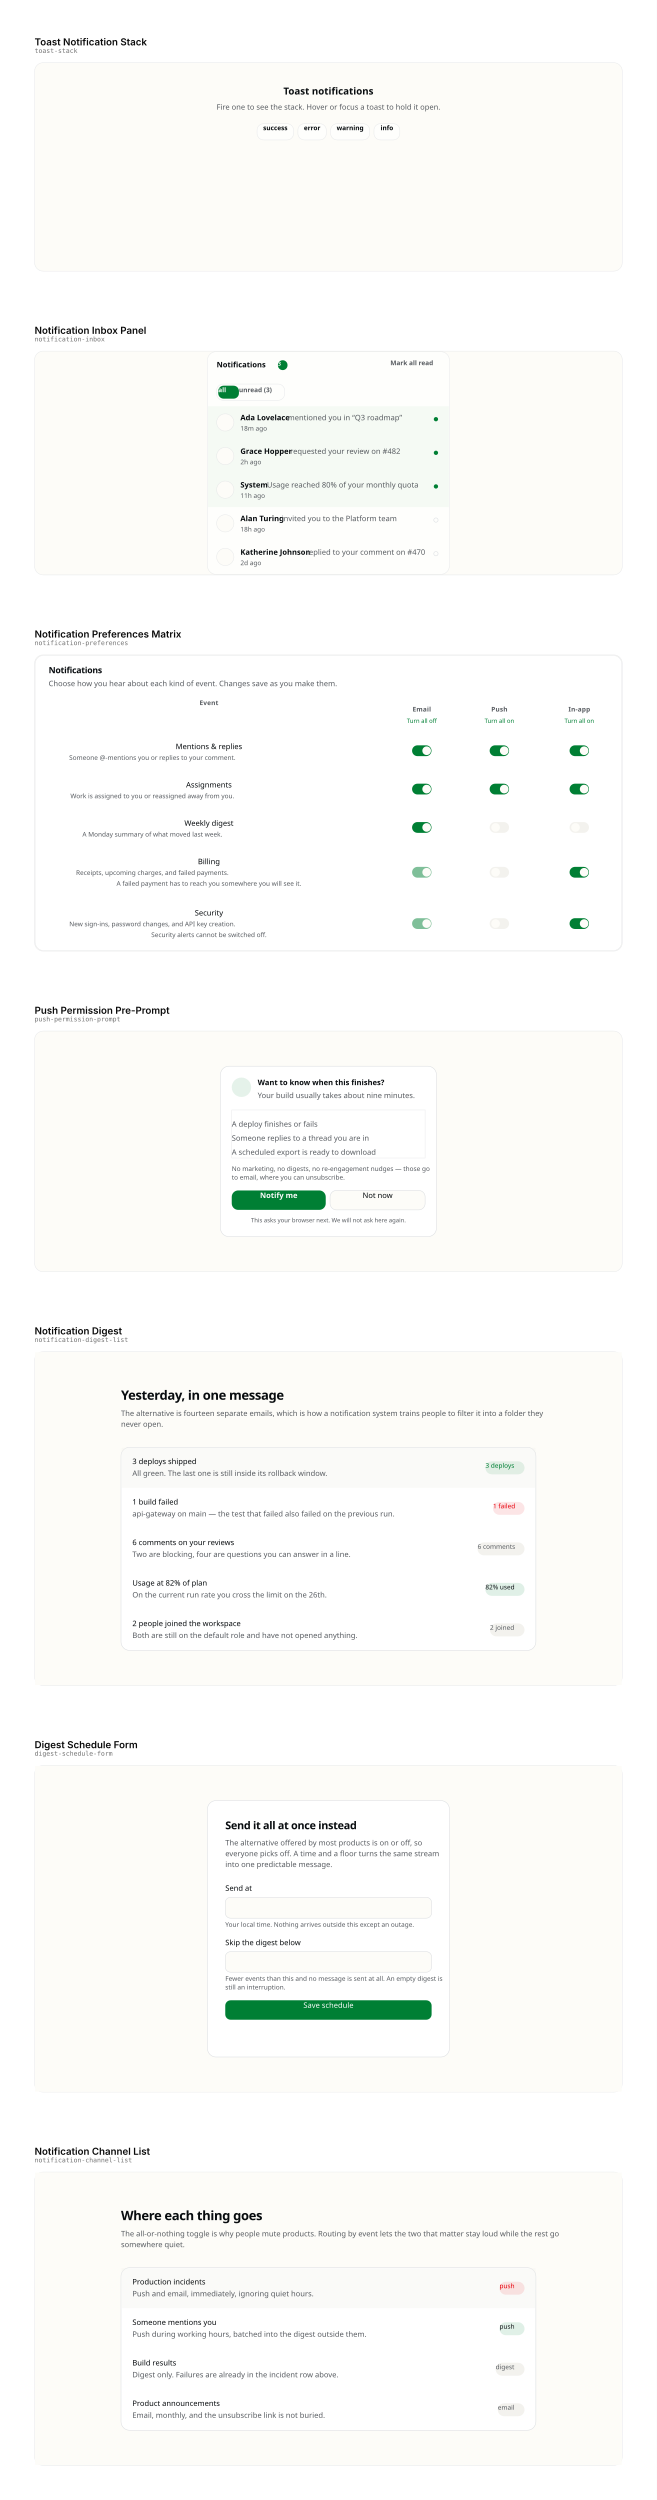
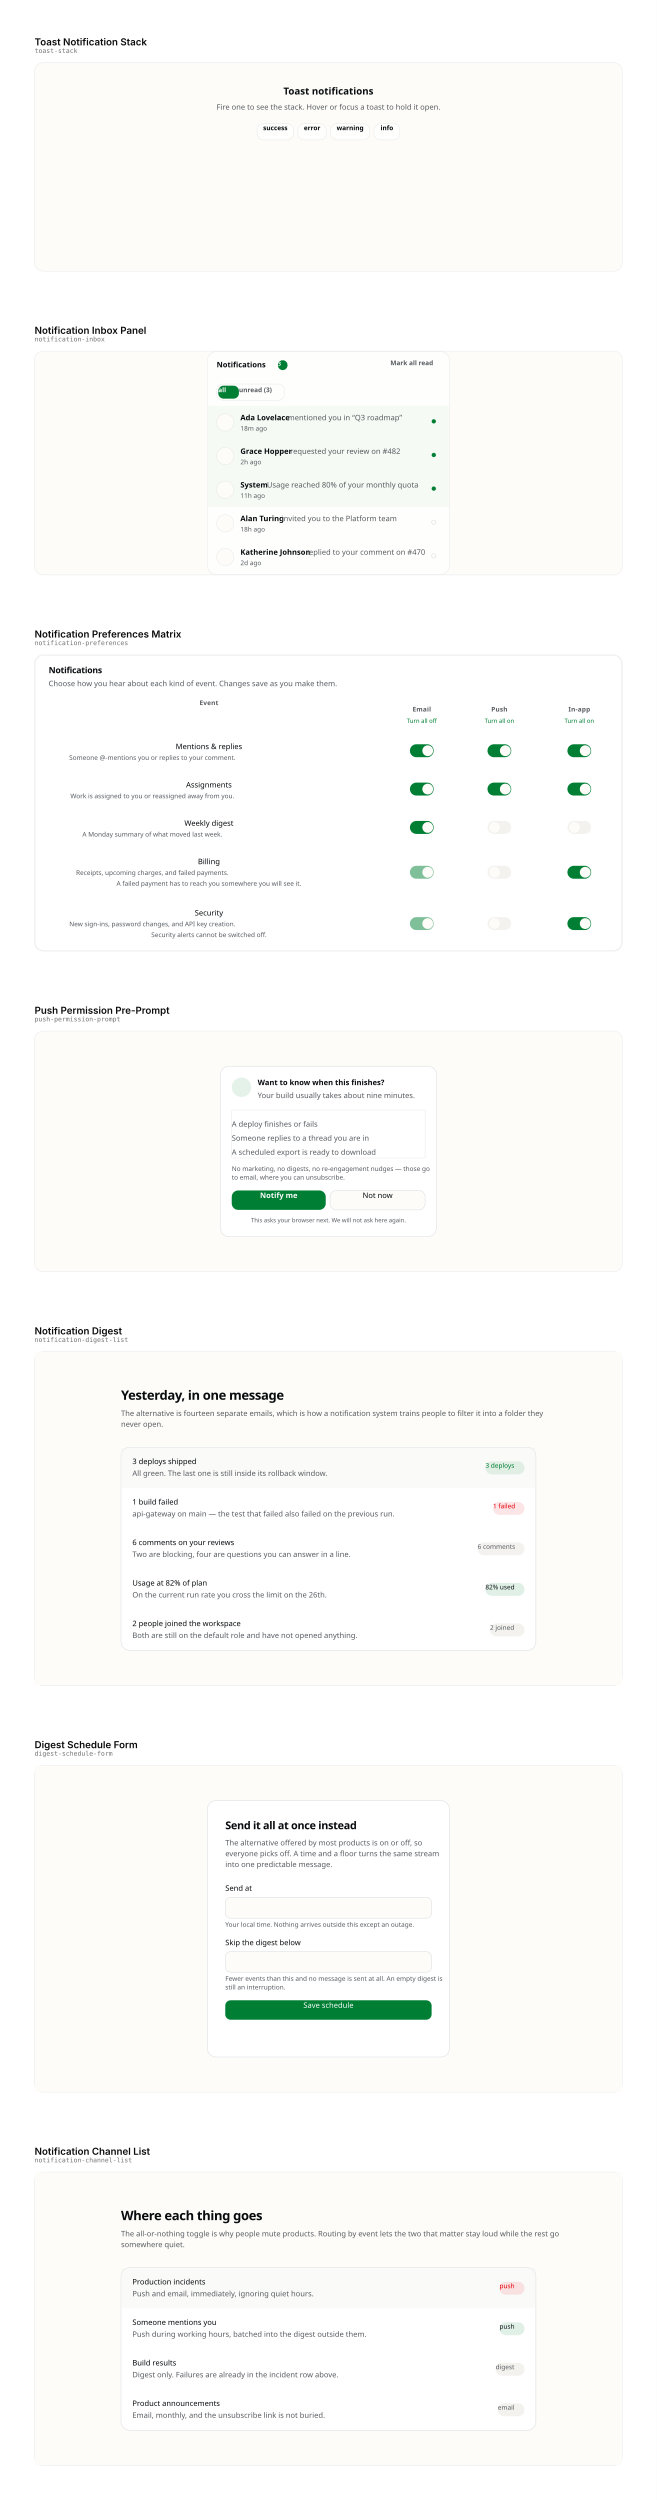
<svg xmlns="http://www.w3.org/2000/svg" width="1216" height="4628" viewBox="0 0 1216 4628" id="Hoverlab — Notifications">
  <rect id="Background" x="0" y="0" width="1216" height="4628" fill="#ffffff" />
  <text id="Toast Notification Stack label" x="64" y="84" font-family="Inter, system-ui, sans-serif" font-size="18" font-weight="600" fill="#0a0a0a">Toast Notification Stack</text>
  <text id="toast-stack id" x="64" y="98" font-family="ui-monospace, monospace" font-size="12" fill="#737373">toast-stack</text>
  <g id="Toast Notification Stack" transform="translate(64, 116)">
    <rect id="container" x="0" y="0" width="1088" height="386" rx="16" fill="#fdfcf8" stroke="rgba(220, 222, 225, 0.6)" stroke-width="1" />
    <text id="Toast notifications" x="544" y="59" fill="#080c0f" font-family="ui-sans-serif, system-ui" font-size="18" font-weight="600" text-anchor="middle">Toast notifications</text>
    <text id="Fire one to see the stack. Hover or focu…" x="544" y="87" fill="#575b60" font-family="ui-sans-serif, system-ui" font-size="14" text-anchor="middle">Fire one to see the stack. Hover or focus a toast to hold it open.</text>
    <rect id="button" x="411.91" y="113" width="67.55" height="30" rx="12" fill="rgba(255, 255, 255, 0.6)" stroke="rgba(220, 222, 225, 0.6)" stroke-width="1" />
    <text id="success" x="445.68" y="125" fill="#080c0f" font-family="ui-sans-serif, system-ui" font-size="12" font-weight="600" text-anchor="middle">success</text>
    <rect id="button 2" x="487.45" y="113" width="52.61" height="30" rx="12" fill="rgba(255, 255, 255, 0.6)" stroke="rgba(220, 222, 225, 0.6)" stroke-width="1" />
    <text id="error" x="513.76" y="125" fill="#080c0f" font-family="ui-sans-serif, system-ui" font-size="12" font-weight="600" text-anchor="middle">error</text>
    <rect id="button 3" x="548.06" y="113" width="72.2" height="30" rx="12" fill="rgba(255, 255, 255, 0.6)" stroke="rgba(220, 222, 225, 0.6)" stroke-width="1" />
    <text id="warning" x="584.16" y="125" fill="#080c0f" font-family="ui-sans-serif, system-ui" font-size="12" font-weight="600" text-anchor="middle">warning</text>
    <rect id="button 4" x="628.27" y="113" width="47.81" height="30" rx="12" fill="rgba(255, 255, 255, 0.6)" stroke="rgba(220, 222, 225, 0.6)" stroke-width="1" />
    <text id="info" x="652.17" y="125" fill="#080c0f" font-family="ui-sans-serif, system-ui" font-size="12" font-weight="600" text-anchor="middle">info</text>
  </g>
  <text id="Notification Inbox Panel label" x="64" y="618" font-family="Inter, system-ui, sans-serif" font-size="18" font-weight="600" fill="#0a0a0a">Notification Inbox Panel</text>
  <text id="notification-inbox id" x="64" y="632" font-family="ui-monospace, monospace" font-size="12" fill="#737373">notification-inbox</text>
  <g id="Notification Inbox Panel" transform="translate(64, 650)">
    <rect id="container" x="0" y="0" width="1088" height="414.25" rx="16" fill="#fdfcf8" stroke="rgba(220, 222, 225, 0.6)" stroke-width="1" />
    <rect id="container 2" x="320" y="1" width="448" height="412.25" rx="16" fill="rgba(255, 255, 255, 0.6)" stroke="rgba(220, 222, 225, 0.6)" stroke-width="1" />
    <text id="Notifications" x="337" y="30" fill="#080c0f" font-family="ui-sans-serif, system-ui" font-size="14" font-weight="600">Notifications</text>
    <rect id="container 3" x="450.48" y="16.86" width="17.77" height="18.28" rx="8.88" fill="#007f34" />
    <text id="3" x="450.48" y="26.86" fill="#fcfcfc" font-family="ui-sans-serif, system-ui" font-size="10" font-weight="700">3</text>
    <text id="Mark all read" x="698.28" y="26" fill="#575b60" font-family="ui-sans-serif, system-ui" font-size="12" font-weight="600" text-anchor="middle">Mark all read</text>
    <rect id="container 4" x="337" y="61" width="125.92" height="30" rx="12" fill="none" stroke="rgba(220, 222, 225, 0.6)" stroke-width="1" />
    <rect id="container 5" x="340" y="64" width="38.33" height="24" rx="10" fill="#007f34" />
    <text id="all" x="340" y="76" fill="#fcfcfc" font-family="ui-sans-serif, system-ui" font-size="12" font-weight="600">all</text>
    <text id="unread (3)" x="378.33" y="76" fill="#575b60" font-family="ui-sans-serif, system-ui" font-size="12" font-weight="600">unread (3)</text>
    <rect id="list item" x="321" y="102" width="446" height="62.25" fill="rgba(0, 128, 51, 0.039)" />
    <rect id="container 6" x="337" y="116" width="32" height="32" rx="16" fill="#fdfcf8" stroke="rgba(220, 222, 225, 0.6)" stroke-width="1" />
    <text id="Ada Lovelace" x="381" y="128" fill="#080c0f" font-family="ui-sans-serif, system-ui" font-size="14" font-weight="600">Ada Lovelace</text>
    <text id="mentioned you in “Q3 roadmap”" x="468.47" y="128" fill="#575b60" font-family="ui-sans-serif, system-ui" font-size="14">mentioned you in “Q3 roadmap”</text>
    <text id="18m ago" x="381" y="147.25" fill="#575b60" font-family="ui-sans-serif, system-ui" font-size="12">18m ago</text>
-     <rect id="container 7" x="739" y="122" width="8" height="8" rx="4" fill="#007f34" />
+     <rect id="container 7" x="735" y="126" width="8" height="8" rx="4" fill="#007f34" />
    <rect id="list item 2" x="321" y="164.25" width="446" height="62.25" fill="rgba(0, 128, 51, 0.039)" />
    <rect id="container 8" x="337" y="178.25" width="32" height="32" rx="16" fill="#fdfcf8" stroke="rgba(220, 222, 225, 0.6)" stroke-width="1" />
    <text id="Grace Hopper" x="381" y="190.25" fill="#080c0f" font-family="ui-sans-serif, system-ui" font-size="14" font-weight="600">Grace Hopper</text>
    <text id="requested your review on #482" x="473.11" y="190.25" fill="#575b60" font-family="ui-sans-serif, system-ui" font-size="14">requested your review on #482</text>
    <text id="2h ago" x="381" y="209.5" fill="#575b60" font-family="ui-sans-serif, system-ui" font-size="12">2h ago</text>
-     <rect id="container 9" x="739" y="184.25" width="8" height="8" rx="4" fill="#007f34" />
+     <rect id="container 9" x="735" y="188.25" width="8" height="8" rx="4" fill="#007f34" />
    <rect id="list item 3" x="321" y="226.5" width="446" height="62.25" fill="rgba(0, 128, 51, 0.039)" />
    <rect id="container 10" x="337" y="240.5" width="32" height="32" rx="16" fill="#fdfcf8" stroke="rgba(220, 222, 225, 0.6)" stroke-width="1" />
    <text id="System" x="381" y="252.5" fill="#080c0f" font-family="ui-sans-serif, system-ui" font-size="14" font-weight="600">System</text>
    <text id="Usage reached 80% of your monthly quota" x="430.11" y="252.5" fill="#575b60" font-family="ui-sans-serif, system-ui" font-size="14">Usage reached 80% of your monthly quota</text>
    <text id="11h ago" x="381" y="271.75" fill="#575b60" font-family="ui-sans-serif, system-ui" font-size="12">11h ago</text>
-     <rect id="container 11" x="739" y="246.5" width="8" height="8" rx="4" fill="#007f34" />
+     <rect id="container 11" x="735" y="250.5" width="8" height="8" rx="4" fill="#007f34" />
    <rect id="container 12" x="337" y="302.75" width="32" height="32" rx="16" fill="#fdfcf8" stroke="rgba(220, 222, 225, 0.6)" stroke-width="1" />
    <text id="Alan Turing" x="381" y="314.75" fill="#080c0f" font-family="ui-sans-serif, system-ui" font-size="14" font-weight="600">Alan Turing</text>
    <text id="invited you to the Platform team" x="457.47" y="314.75" fill="#575b60" font-family="ui-sans-serif, system-ui" font-size="14">invited you to the Platform team</text>
    <text id="18h ago" x="381" y="334" fill="#575b60" font-family="ui-sans-serif, system-ui" font-size="12">18h ago</text>
-     <rect id="container 13" x="739" y="308.75" width="8" height="8" rx="4" fill="none" stroke="#dbdee1" stroke-width="1" />
+     <rect id="container 13" x="735" y="312.75" width="8" height="8" rx="4" fill="none" stroke="#dbdee1" stroke-width="1" />
    <rect id="container 14" x="337" y="365" width="32" height="32" rx="16" fill="#fdfcf8" stroke="rgba(220, 222, 225, 0.6)" stroke-width="1" />
    <text id="Katherine Johnson" x="381" y="377" fill="#080c0f" font-family="ui-sans-serif, system-ui" font-size="14" font-weight="600">Katherine Johnson</text>
    <text id="replied to your comment on #470" x="502.44" y="377" fill="#575b60" font-family="ui-sans-serif, system-ui" font-size="14">replied to your comment on #470</text>
    <text id="2d ago" x="381" y="396.25" fill="#575b60" font-family="ui-sans-serif, system-ui" font-size="12">2d ago</text>
-     <rect id="container 15" x="739" y="371" width="8" height="8" rx="4" fill="none" stroke="#dbdee1" stroke-width="1" />
+     <rect id="container 15" x="735" y="375" width="8" height="8" rx="4" fill="none" stroke="#dbdee1" stroke-width="1" />
  </g>
  <text id="Notification Preferences Matrix label" x="64" y="1180.25" font-family="Inter, system-ui, sans-serif" font-size="18" font-weight="600" fill="#0a0a0a">Notification Preferences Matrix</text>
  <text id="notification-preferences id" x="64" y="1194.25" font-family="ui-monospace, monospace" font-size="12" fill="#737373">notification-preferences</text>
  <g id="Notification Preferences Matrix" transform="translate(64, 1212.25)">
    <rect id="container" x="0" y="0" width="1088" height="548.5" rx="16" fill="#fdfcf8" stroke="rgba(220, 222, 225, 0.6)" stroke-width="1" />
    <rect id="section" x="1" y="1" width="1086" height="546.5" rx="16" fill="#ffffff" stroke="rgba(220, 222, 225, 0.6)" stroke-width="1" />
    <text id="Notifications" x="26" y="34" fill="#080c0f" font-family="ui-sans-serif, system-ui" font-size="16" font-weight="600" letter-spacing="-0.4">Notifications</text>
    <text id="Choose how you hear about each kind of e…" x="26" y="58" fill="#575b60" font-family="ui-sans-serif, system-ui" font-size="14">Choose how you hear about each kind of event. Changes save as you make them.</text>
    <text id="Event" x="322.77" y="93" fill="#575b60" font-family="ui-sans-serif, system-ui" font-size="12" font-weight="600" letter-spacing="0.3" text-anchor="middle">Event</text>
    <text id="Email" x="716.82" y="105" fill="#575b60" font-family="ui-sans-serif, system-ui" font-size="12" font-weight="600" letter-spacing="0.3" text-anchor="middle">Email</text>
    <text id="Turn all off" x="716.83" y="126" fill="#007f34" font-family="ui-sans-serif, system-ui" font-size="11" font-weight="500" text-anchor="middle">Turn all off</text>
    <text id="Push" x="860.43" y="105" fill="#575b60" font-family="ui-sans-serif, system-ui" font-size="12" font-weight="600" letter-spacing="0.3" text-anchor="middle">Push</text>
    <text id="Turn all on" x="860.43" y="126" fill="#007f34" font-family="ui-sans-serif, system-ui" font-size="11" font-weight="500" text-anchor="middle">Turn all on</text>
    <text id="In-app" x="1008.37" y="105" fill="#575b60" font-family="ui-sans-serif, system-ui" font-size="12" font-weight="600" letter-spacing="0.3" text-anchor="middle">In-app</text>
    <text id="Turn all on 2" x="1008.37" y="126" fill="#007f34" font-family="ui-sans-serif, system-ui" font-size="11" font-weight="500" text-anchor="middle">Turn all on</text>
    <text id="Mentions &amp; replies" x="322.77" y="174.5" fill="#080c0f" font-family="ui-sans-serif, system-ui" font-size="14" font-weight="500" text-anchor="middle">Mentions &amp; replies</text>
    <text id="Someone @-mentions you or replies to you…" x="218" y="194.5" fill="#575b60" font-family="ui-sans-serif, system-ui" font-size="12" text-anchor="middle">Someone @-mentions you or replies to your comment.</text>
-     <rect id="switch" x="698.83" y="167.5" width="36" height="20" rx="10" fill="#007f34" />
-     <rect id="container 2" x="717.83" y="169.5" width="16" height="16" rx="8" fill="#fdfcf8" />
-     <rect id="switch 2" x="842.44" y="167.5" width="36" height="20" rx="10" fill="#007f34" />
-     <rect id="container 3" x="861.44" y="169.5" width="16" height="16" rx="8" fill="#fdfcf8" />
-     <rect id="switch 3" x="990.38" y="167.5" width="36" height="20" rx="10" fill="#007f34" />
-     <rect id="container 4" x="1009.38" y="169.5" width="16" height="16" rx="8" fill="#fdfcf8" />
+     <rect id="switch" x="694.83" y="165.5" width="44" height="24" rx="12" fill="#007f34" />
+     <rect id="container 2" x="717.83" y="167.5" width="20" height="20" rx="10" fill="#fdfcf8" />
+     <rect id="switch 2" x="838.44" y="165.5" width="44" height="24" rx="12" fill="#007f34" />
+     <rect id="container 3" x="861.44" y="167.5" width="20" height="20" rx="10" fill="#fdfcf8" />
+     <rect id="switch 3" x="986.38" y="165.5" width="44" height="24" rx="12" fill="#007f34" />
+     <rect id="container 4" x="1009.38" y="167.5" width="20" height="20" rx="10" fill="#fdfcf8" />
    <text id="Assignments" x="322.77" y="245.5" fill="#080c0f" font-family="ui-sans-serif, system-ui" font-size="14" font-weight="500" text-anchor="middle">Assignments</text>
    <text id="Work is assigned to you or reassigned aw…" x="218" y="265.5" fill="#575b60" font-family="ui-sans-serif, system-ui" font-size="12" text-anchor="middle">Work is assigned to you or reassigned away from you.</text>
-     <rect id="switch 4" x="698.83" y="238.5" width="36" height="20" rx="10" fill="#007f34" />
-     <rect id="container 5" x="717.83" y="240.5" width="16" height="16" rx="8" fill="#fdfcf8" />
-     <rect id="switch 5" x="842.44" y="238.5" width="36" height="20" rx="10" fill="#007f34" />
-     <rect id="container 6" x="861.44" y="240.5" width="16" height="16" rx="8" fill="#fdfcf8" />
-     <rect id="switch 6" x="990.38" y="238.5" width="36" height="20" rx="10" fill="#007f34" />
-     <rect id="container 7" x="1009.38" y="240.5" width="16" height="16" rx="8" fill="#fdfcf8" />
+     <rect id="switch 4" x="694.83" y="236.5" width="44" height="24" rx="12" fill="#007f34" />
+     <rect id="container 5" x="717.83" y="238.5" width="20" height="20" rx="10" fill="#fdfcf8" />
+     <rect id="switch 5" x="838.44" y="236.5" width="44" height="24" rx="12" fill="#007f34" />
+     <rect id="container 6" x="861.44" y="238.5" width="20" height="20" rx="10" fill="#fdfcf8" />
+     <rect id="switch 6" x="986.38" y="236.5" width="44" height="24" rx="12" fill="#007f34" />
+     <rect id="container 7" x="1009.38" y="238.5" width="20" height="20" rx="10" fill="#fdfcf8" />
    <text id="Weekly digest" x="322.77" y="316.5" fill="#080c0f" font-family="ui-sans-serif, system-ui" font-size="14" font-weight="500" text-anchor="middle">Weekly digest</text>
    <text id="A Monday summary of what moved last week…" x="218" y="336.5" fill="#575b60" font-family="ui-sans-serif, system-ui" font-size="12" text-anchor="middle">A Monday summary of what moved last week.</text>
-     <rect id="switch 7" x="698.83" y="309.5" width="36" height="20" rx="10" fill="#007f34" />
-     <rect id="container 8" x="717.83" y="311.5" width="16" height="16" rx="8" fill="#fdfcf8" />
-     <rect id="switch 8" x="842.44" y="309.5" width="36" height="20" rx="10" fill="#f3f2ee" />
-     <rect id="container 9" x="845.44" y="311.5" width="16" height="16" rx="8" fill="#fdfcf8" />
-     <rect id="switch 9" x="990.38" y="309.5" width="36" height="20" rx="10" fill="#f3f2ee" />
-     <rect id="container 10" x="993.38" y="311.5" width="16" height="16" rx="8" fill="#fdfcf8" />
+     <rect id="switch 7" x="694.83" y="307.5" width="44" height="24" rx="12" fill="#007f34" />
+     <rect id="container 8" x="717.83" y="309.5" width="20" height="20" rx="10" fill="#fdfcf8" />
+     <rect id="switch 8" x="838.44" y="307.5" width="44" height="24" rx="12" fill="#f3f2ee" />
+     <rect id="container 9" x="841.44" y="309.5" width="20" height="20" rx="10" fill="#fdfcf8" />
+     <rect id="switch 9" x="986.38" y="307.5" width="44" height="24" rx="12" fill="#f3f2ee" />
+     <rect id="container 10" x="989.38" y="309.5" width="20" height="20" rx="10" fill="#fdfcf8" />
    <text id="Billing" x="322.77" y="387.5" fill="#080c0f" font-family="ui-sans-serif, system-ui" font-size="14" font-weight="500" text-anchor="middle">Billing</text>
    <text id="Receipts, upcoming charges, and failed p…" x="218" y="407.5" fill="#575b60" font-family="ui-sans-serif, system-ui" font-size="12" text-anchor="middle">Receipts, upcoming charges, and failed payments.</text>
    <text id="A failed payment has to reach you somewh…" x="322.76" y="427.5" fill="#575b60" font-family="ui-sans-serif, system-ui" font-size="12" text-anchor="middle">A failed payment has to reach you somewhere you will see it.</text>
-     <rect id="switch 10" x="698.83" y="392.5" width="36" height="20" rx="10" fill="#007f34" opacity="0.5" />
-     <rect id="container 11" x="717.83" y="394.5" width="16" height="16" rx="8" fill="#fdfcf8" />
-     <rect id="switch 11" x="842.44" y="392.5" width="36" height="20" rx="10" fill="#f3f2ee" />
-     <rect id="container 12" x="845.44" y="394.5" width="16" height="16" rx="8" fill="#fdfcf8" />
-     <rect id="switch 12" x="990.38" y="392.5" width="36" height="20" rx="10" fill="#007f34" />
-     <rect id="container 13" x="1009.38" y="394.5" width="16" height="16" rx="8" fill="#fdfcf8" />
+     <rect id="switch 10" x="694.83" y="390.5" width="44" height="24" rx="12" fill="#007f34" opacity="0.5" />
+     <rect id="container 11" x="717.83" y="392.5" width="20" height="20" rx="10" fill="#fdfcf8" />
+     <rect id="switch 11" x="838.44" y="390.5" width="44" height="24" rx="12" fill="#f3f2ee" />
+     <rect id="container 12" x="841.44" y="392.5" width="20" height="20" rx="10" fill="#fdfcf8" />
+     <rect id="switch 12" x="986.38" y="390.5" width="44" height="24" rx="12" fill="#007f34" />
+     <rect id="container 13" x="1009.38" y="392.5" width="20" height="20" rx="10" fill="#fdfcf8" />
    <text id="Security" x="322.77" y="482.5" fill="#080c0f" font-family="ui-sans-serif, system-ui" font-size="14" font-weight="500" text-anchor="middle">Security</text>
    <text id="New sign-ins, password changes, and API …" x="218" y="502.5" fill="#575b60" font-family="ui-sans-serif, system-ui" font-size="12" text-anchor="middle">New sign-ins, password changes, and API key creation.</text>
    <text id="Security alerts cannot be switched off." x="322.76" y="522.5" fill="#575b60" font-family="ui-sans-serif, system-ui" font-size="12" text-anchor="middle">Security alerts cannot be switched off.</text>
-     <rect id="switch 13" x="698.83" y="487.5" width="36" height="20" rx="10" fill="#007f34" opacity="0.5" />
-     <rect id="container 14" x="717.83" y="489.5" width="16" height="16" rx="8" fill="#fdfcf8" />
-     <rect id="switch 14" x="842.44" y="487.5" width="36" height="20" rx="10" fill="#f3f2ee" />
-     <rect id="container 15" x="845.44" y="489.5" width="16" height="16" rx="8" fill="#fdfcf8" />
-     <rect id="switch 15" x="990.38" y="487.5" width="36" height="20" rx="10" fill="#007f34" />
-     <rect id="container 16" x="1009.38" y="489.5" width="16" height="16" rx="8" fill="#fdfcf8" />
+     <rect id="switch 13" x="694.83" y="485.5" width="44" height="24" rx="12" fill="#007f34" opacity="0.5" />
+     <rect id="container 14" x="717.83" y="487.5" width="20" height="20" rx="10" fill="#fdfcf8" />
+     <rect id="switch 14" x="838.44" y="485.5" width="44" height="24" rx="12" fill="#f3f2ee" />
+     <rect id="container 15" x="841.44" y="487.5" width="20" height="20" rx="10" fill="#fdfcf8" />
+     <rect id="switch 15" x="986.38" y="485.5" width="44" height="24" rx="12" fill="#007f34" />
+     <rect id="container 16" x="1009.38" y="487.5" width="20" height="20" rx="10" fill="#fdfcf8" />
  </g>
  <text id="Push Permission Pre-Prompt label" x="64" y="1876.75" font-family="Inter, system-ui, sans-serif" font-size="18" font-weight="600" fill="#0a0a0a">Push Permission Pre-Prompt</text>
  <text id="push-permission-prompt id" x="64" y="1890.75" font-family="ui-monospace, monospace" font-size="12" fill="#737373">push-permission-prompt</text>
  <g id="Push Permission Pre-Prompt" transform="translate(64, 1908.75)">
    <rect id="container" x="0" y="0" width="1088" height="445.5" rx="16" fill="#fdfcf8" stroke="rgba(220, 222, 225, 0.6)" stroke-width="1" />
    <rect id="container 2" x="344" y="65" width="400" height="315.5" rx="16" fill="#ffffff" stroke="#dbdee1" stroke-width="1" />
    <rect id="container 3" x="365" y="86" width="36" height="36" rx="18" fill="rgba(0, 128, 49, 0.102)" />
    <text id="Want to know when this finishes?" x="413" y="100" fill="#080c0f" font-family="ui-sans-serif, system-ui" font-size="14" font-weight="600">Want to know when this finishes?</text>
    <text id="Your build usually takes about nine minu…" x="413" y="124" fill="#575b60" font-family="ui-sans-serif, system-ui" font-size="14">Your build usually takes about nine minutes.</text>
    <rect id="container 4" x="365" y="146" width="358" height="89" fill="none" stroke="rgba(220, 222, 225, 0.6)" stroke-width="1" />
    <text id="A deploy finishes or fails" x="365" y="177" fill="#575b60" font-family="ui-sans-serif, system-ui" font-size="14">A deploy finishes or fails</text>
    <text id="Someone replies to a thread you are in" x="365" y="203" fill="#575b60" font-family="ui-sans-serif, system-ui" font-size="14">Someone replies to a thread you are in</text>
    <text id="A scheduled export is ready to download" x="365" y="229" fill="#575b60" font-family="ui-sans-serif, system-ui" font-size="14">A scheduled export is ready to download</text>
    <text id="No marketing, no digests, no re-engageme…" x="365" y="259" fill="#575b60" font-family="ui-sans-serif, system-ui" font-size="12">No marketing, no digests, no re-engagement nudges — those go</text>
    <text id="to email, where you can unsubscribe." x="365" y="275" fill="#575b60" font-family="ui-sans-serif, system-ui" font-size="12">to email, where you can unsubscribe.</text>
    <rect id="button" x="365" y="295" width="174" height="36" rx="12" fill="#007f34" />
    <text id="Notify me" x="452" y="309" fill="#fcfcfc" font-family="ui-sans-serif, system-ui" font-size="14" font-weight="600" text-anchor="middle">Notify me</text>
    <rect id="button 2" x="547" y="295" width="176" height="36" rx="12" fill="#fdfcf8" stroke="#dbdee1" stroke-width="1" />
    <text id="Not now" x="635" y="309" fill="#080c0f" font-family="ui-sans-serif, system-ui" font-size="14" font-weight="500" text-anchor="middle">Not now</text>
    <text id="This asks your browser next. We will not…" x="544" y="354" fill="#575b60" font-family="ui-sans-serif, system-ui" font-size="11" text-anchor="middle">This asks your browser next. We will not ask here again.</text>
  </g>
  <text id="Notification Digest label" x="64" y="2470.25" font-family="Inter, system-ui, sans-serif" font-size="18" font-weight="600" fill="#0a0a0a">Notification Digest</text>
  <text id="notification-digest-list id" x="64" y="2484.25" font-family="ui-monospace, monospace" font-size="12" fill="#737373">notification-digest-list</text>
  <g id="Notification Digest" transform="translate(64, 2502.25)">
    <rect id="container" x="0" y="0" width="1088" height="618" rx="16" fill="#fdfcf8" stroke="rgba(220, 222, 225, 0.6)" stroke-width="1" />
    <rect id="section" x="1" y="1" width="1086" height="616" fill="#fdfcf8" />
    <text id="Yesterday, in one message" x="160" y="89" fill="#080c0f" font-family="ui-sans-serif, system-ui" font-size="24" font-weight="600" letter-spacing="-0.6">Yesterday, in one message</text>
    <text id="The alternative is fourteen separate ema…" x="160" y="119" fill="#575b60" font-family="ui-sans-serif, system-ui" font-size="14">The alternative is fourteen separate emails, which is how a notification system trains people to filter it into a folder they</text>
    <text id="never open." x="160" y="139" fill="#575b60" font-family="ui-sans-serif, system-ui" font-size="14">never open.</text>
    <rect id="container 2" x="160" y="177" width="768" height="376" rx="16" fill="#ffffff" stroke="#dbdee1" stroke-width="1" />
    <rect id="button" x="161" y="178" width="766" height="74" fill="rgba(242, 242, 237, 0.4)" />
    <text id="3 deploys shipped" x="181" y="208" fill="#080c0f" font-family="ui-sans-serif, system-ui" font-size="14" font-weight="500">3 deploys shipped</text>
    <text id="All green. The last one is still inside …" x="181" y="230" fill="#575b60" font-family="ui-sans-serif, system-ui" font-size="14">All green. The last one is still inside its rollback window.</text>
    <rect id="container 3" x="834.63" y="203" width="72.38" height="24" rx="12" fill="rgba(0, 128, 49, 0.102)" />
    <text id="3 deploys" x="834.63" y="215" fill="#007f34" font-family="ui-sans-serif, system-ui" font-size="12" font-weight="500">3 deploys</text>
    <text id="1 build failed" x="181" y="283" fill="#080c0f" font-family="ui-sans-serif, system-ui" font-size="14" font-weight="500">1 build failed</text>
    <text id="api-gateway on main — the test that fail…" x="181" y="305" fill="#575b60" font-family="ui-sans-serif, system-ui" font-size="14">api-gateway on main — the test that failed also failed on the previous run.</text>
    <rect id="container 4" x="848.59" y="278" width="58.41" height="24" rx="12" fill="rgba(226, 0, 10, 0.102)" />
    <text id="1 failed" x="848.59" y="290" fill="#e7000b" font-family="ui-sans-serif, system-ui" font-size="12" font-weight="500">1 failed</text>
    <text id="6 comments on your reviews" x="181" y="358" fill="#080c0f" font-family="ui-sans-serif, system-ui" font-size="14" font-weight="500">6 comments on your reviews</text>
    <text id="Two are blocking, four are questions you…" x="181" y="380" fill="#575b60" font-family="ui-sans-serif, system-ui" font-size="14">Two are blocking, four are questions you can answer in a line.</text>
    <rect id="container 5" x="820.05" y="353" width="86.95" height="24" rx="12" fill="#f3f2ee" />
    <text id="6 comments" x="820.05" y="365" fill="#575b60" font-family="ui-sans-serif, system-ui" font-size="12" font-weight="500">6 comments</text>
    <text id="Usage at 82% of plan" x="181" y="433" fill="#080c0f" font-family="ui-sans-serif, system-ui" font-size="14" font-weight="500">Usage at 82% of plan</text>
    <text id="On the current run rate you cross the li…" x="181" y="455" fill="#575b60" font-family="ui-sans-serif, system-ui" font-size="14">On the current run rate you cross the limit on the 26th.</text>
    <rect id="container 6" x="834.5" y="428" width="72.5" height="24" rx="12" fill="#e0f0e7" />
    <text id="82% used" x="834.5" y="440" fill="#13161a" font-family="ui-sans-serif, system-ui" font-size="12" font-weight="500">82% used</text>
    <text id="2 people joined the workspace" x="181" y="508" fill="#080c0f" font-family="ui-sans-serif, system-ui" font-size="14" font-weight="500">2 people joined the workspace</text>
    <text id="Both are still on the default role and h…" x="181" y="530" fill="#575b60" font-family="ui-sans-serif, system-ui" font-size="14">Both are still on the default role and have not opened anything.</text>
    <rect id="container 7" x="842.98" y="503" width="64.02" height="24" rx="12" fill="#f3f2ee" />
    <text id="2 joined" x="842.98" y="515" fill="#575b60" font-family="ui-sans-serif, system-ui" font-size="12" font-weight="500">2 joined</text>
  </g>
  <text id="Digest Schedule Form label" x="64" y="3236.25" font-family="Inter, system-ui, sans-serif" font-size="18" font-weight="600" fill="#0a0a0a">Digest Schedule Form</text>
  <text id="digest-schedule-form id" x="64" y="3250.25" font-family="ui-monospace, monospace" font-size="12" fill="#737373">digest-schedule-form</text>
  <g id="Digest Schedule Form" transform="translate(64, 3268.25)">
    <rect id="container" x="0" y="0" width="1088" height="604.69" rx="16" fill="#fdfcf8" stroke="rgba(220, 222, 225, 0.6)" stroke-width="1" />
    <rect id="section" x="1" y="1" width="1086" height="602.69" fill="#fdfcf8" />
    <rect id="container 2" x="320" y="65" width="448" height="474.69" rx="16" fill="#ffffff" stroke="#dbdee1" stroke-width="1" />
    <text id="Send it all at once instead" x="353" y="118" fill="#080c0f" font-family="ui-sans-serif, system-ui" font-size="20" font-weight="600" letter-spacing="-0.5">Send it all at once instead</text>
    <text id="The alternative offered by most products…" x="353" y="148" fill="#575b60" font-family="ui-sans-serif, system-ui" font-size="14">The alternative offered by most products is on or off, so</text>
    <text id="everyone picks off. A time and a floor t…" x="353" y="168" fill="#575b60" font-family="ui-sans-serif, system-ui" font-size="14">everyone picks off. A time and a floor turns the same stream</text>
    <text id="into one predictable message." x="353" y="188" fill="#575b60" font-family="ui-sans-serif, system-ui" font-size="14">into one predictable message.</text>
    <text id="Send at" x="353" y="232" fill="#080c0f" font-family="ui-sans-serif, system-ui" font-size="14" font-weight="500">Send at</text>
    <rect id="field" x="353" y="244" width="382" height="38.69" rx="10" fill="#fdfcf8" stroke="#dbdee1" stroke-width="1" />
    <text id="Your local time. Nothing arrives outside…" x="353" y="298.69" fill="#575b60" font-family="ui-sans-serif, system-ui" font-size="12">Your local time. Nothing arrives outside this except an outage.</text>
    <text id="Skip the digest below" x="353" y="332.69" fill="#080c0f" font-family="ui-sans-serif, system-ui" font-size="14" font-weight="500">Skip the digest below</text>
    <rect id="field 2" x="353" y="344.69" width="382" height="38" rx="10" fill="#fdfcf8" stroke="#dbdee1" stroke-width="1" />
    <text id="Fewer events than this and no message is…" x="353" y="398.69" fill="#575b60" font-family="ui-sans-serif, system-ui" font-size="12">Fewer events than this and no message is sent at all. An empty digest is</text>
    <text id="still an interruption." x="353" y="414.69" fill="#575b60" font-family="ui-sans-serif, system-ui" font-size="12">still an interruption.</text>
    <rect id="button" x="353" y="434.69" width="382" height="36" rx="10" fill="#007f34" />
    <text id="Save schedule" x="544" y="448.69" fill="#fcfcfc" font-family="ui-sans-serif, system-ui" font-size="14" font-weight="500" text-anchor="middle">Save schedule</text>
  </g>
  <text id="Notification Channel List label" x="64" y="3988.94" font-family="Inter, system-ui, sans-serif" font-size="18" font-weight="600" fill="#0a0a0a">Notification Channel List</text>
  <text id="notification-channel-list id" x="64" y="4002.94" font-family="ui-monospace, monospace" font-size="12" fill="#737373">notification-channel-list</text>
  <g id="Notification Channel List" transform="translate(64, 4020.94)">
    <rect id="container" x="0" y="0" width="1088" height="543" rx="16" fill="#fdfcf8" stroke="rgba(220, 222, 225, 0.6)" stroke-width="1" />
    <rect id="section" x="1" y="1" width="1086" height="541" fill="#fdfcf8" />
    <text id="Where each thing goes" x="160" y="89" fill="#080c0f" font-family="ui-sans-serif, system-ui" font-size="24" font-weight="600" letter-spacing="-0.6">Where each thing goes</text>
    <text id="The all-or-nothing toggle is why people …" x="160" y="119" fill="#575b60" font-family="ui-sans-serif, system-ui" font-size="14">The all-or-nothing toggle is why people mute products. Routing by event lets the two that matter stay loud while the rest go</text>
    <text id="somewhere quiet." x="160" y="139" fill="#575b60" font-family="ui-sans-serif, system-ui" font-size="14">somewhere quiet.</text>
    <rect id="container 2" x="160" y="177" width="768" height="301" rx="16" fill="#ffffff" stroke="#dbdee1" stroke-width="1" />
    <rect id="button" x="161" y="178" width="766" height="74" fill="rgba(242, 242, 237, 0.4)" />
    <text id="Production incidents" x="181" y="208" fill="#080c0f" font-family="ui-sans-serif, system-ui" font-size="14" font-weight="500">Production incidents</text>
    <text id="Push and email, immediately, ignoring qu…" x="181" y="230" fill="#575b60" font-family="ui-sans-serif, system-ui" font-size="14">Push and email, immediately, ignoring quiet hours.</text>
    <rect id="container 3" x="860.61" y="203" width="46.39" height="24" rx="12" fill="rgba(226, 0, 10, 0.102)" />
    <text id="push" x="860.61" y="215" fill="#e7000b" font-family="ui-sans-serif, system-ui" font-size="12" font-weight="500">push</text>
    <text id="Someone mentions you" x="181" y="283" fill="#080c0f" font-family="ui-sans-serif, system-ui" font-size="14" font-weight="500">Someone mentions you</text>
    <text id="Push during working hours, batched into …" x="181" y="305" fill="#575b60" font-family="ui-sans-serif, system-ui" font-size="14">Push during working hours, batched into the digest outside them.</text>
    <rect id="container 4" x="860.61" y="278" width="46.39" height="24" rx="12" fill="#e0f0e7" />
    <text id="push 2" x="860.61" y="290" fill="#13161a" font-family="ui-sans-serif, system-ui" font-size="12" font-weight="500">push</text>
    <text id="Build results" x="181" y="358" fill="#080c0f" font-family="ui-sans-serif, system-ui" font-size="14" font-weight="500">Build results</text>
    <text id="Digest only. Failures are already in the…" x="181" y="380" fill="#575b60" font-family="ui-sans-serif, system-ui" font-size="14">Digest only. Failures are already in the incident row above.</text>
    <rect id="container 5" x="853.52" y="353" width="53.48" height="24" rx="12" fill="#f3f2ee" />
    <text id="digest" x="853.52" y="365" fill="#575b60" font-family="ui-sans-serif, system-ui" font-size="12" font-weight="500">digest</text>
    <text id="Product announcements" x="181" y="433" fill="#080c0f" font-family="ui-sans-serif, system-ui" font-size="14" font-weight="500">Product announcements</text>
    <text id="Email, monthly, and the unsubscribe link…" x="181" y="455" fill="#575b60" font-family="ui-sans-serif, system-ui" font-size="14">Email, monthly, and the unsubscribe link is not buried.</text>
    <rect id="container 6" x="857.45" y="428" width="49.55" height="24" rx="12" fill="#f3f2ee" />
    <text id="email" x="857.45" y="440" fill="#575b60" font-family="ui-sans-serif, system-ui" font-size="12" font-weight="500">email</text>
  </g>
</svg>
